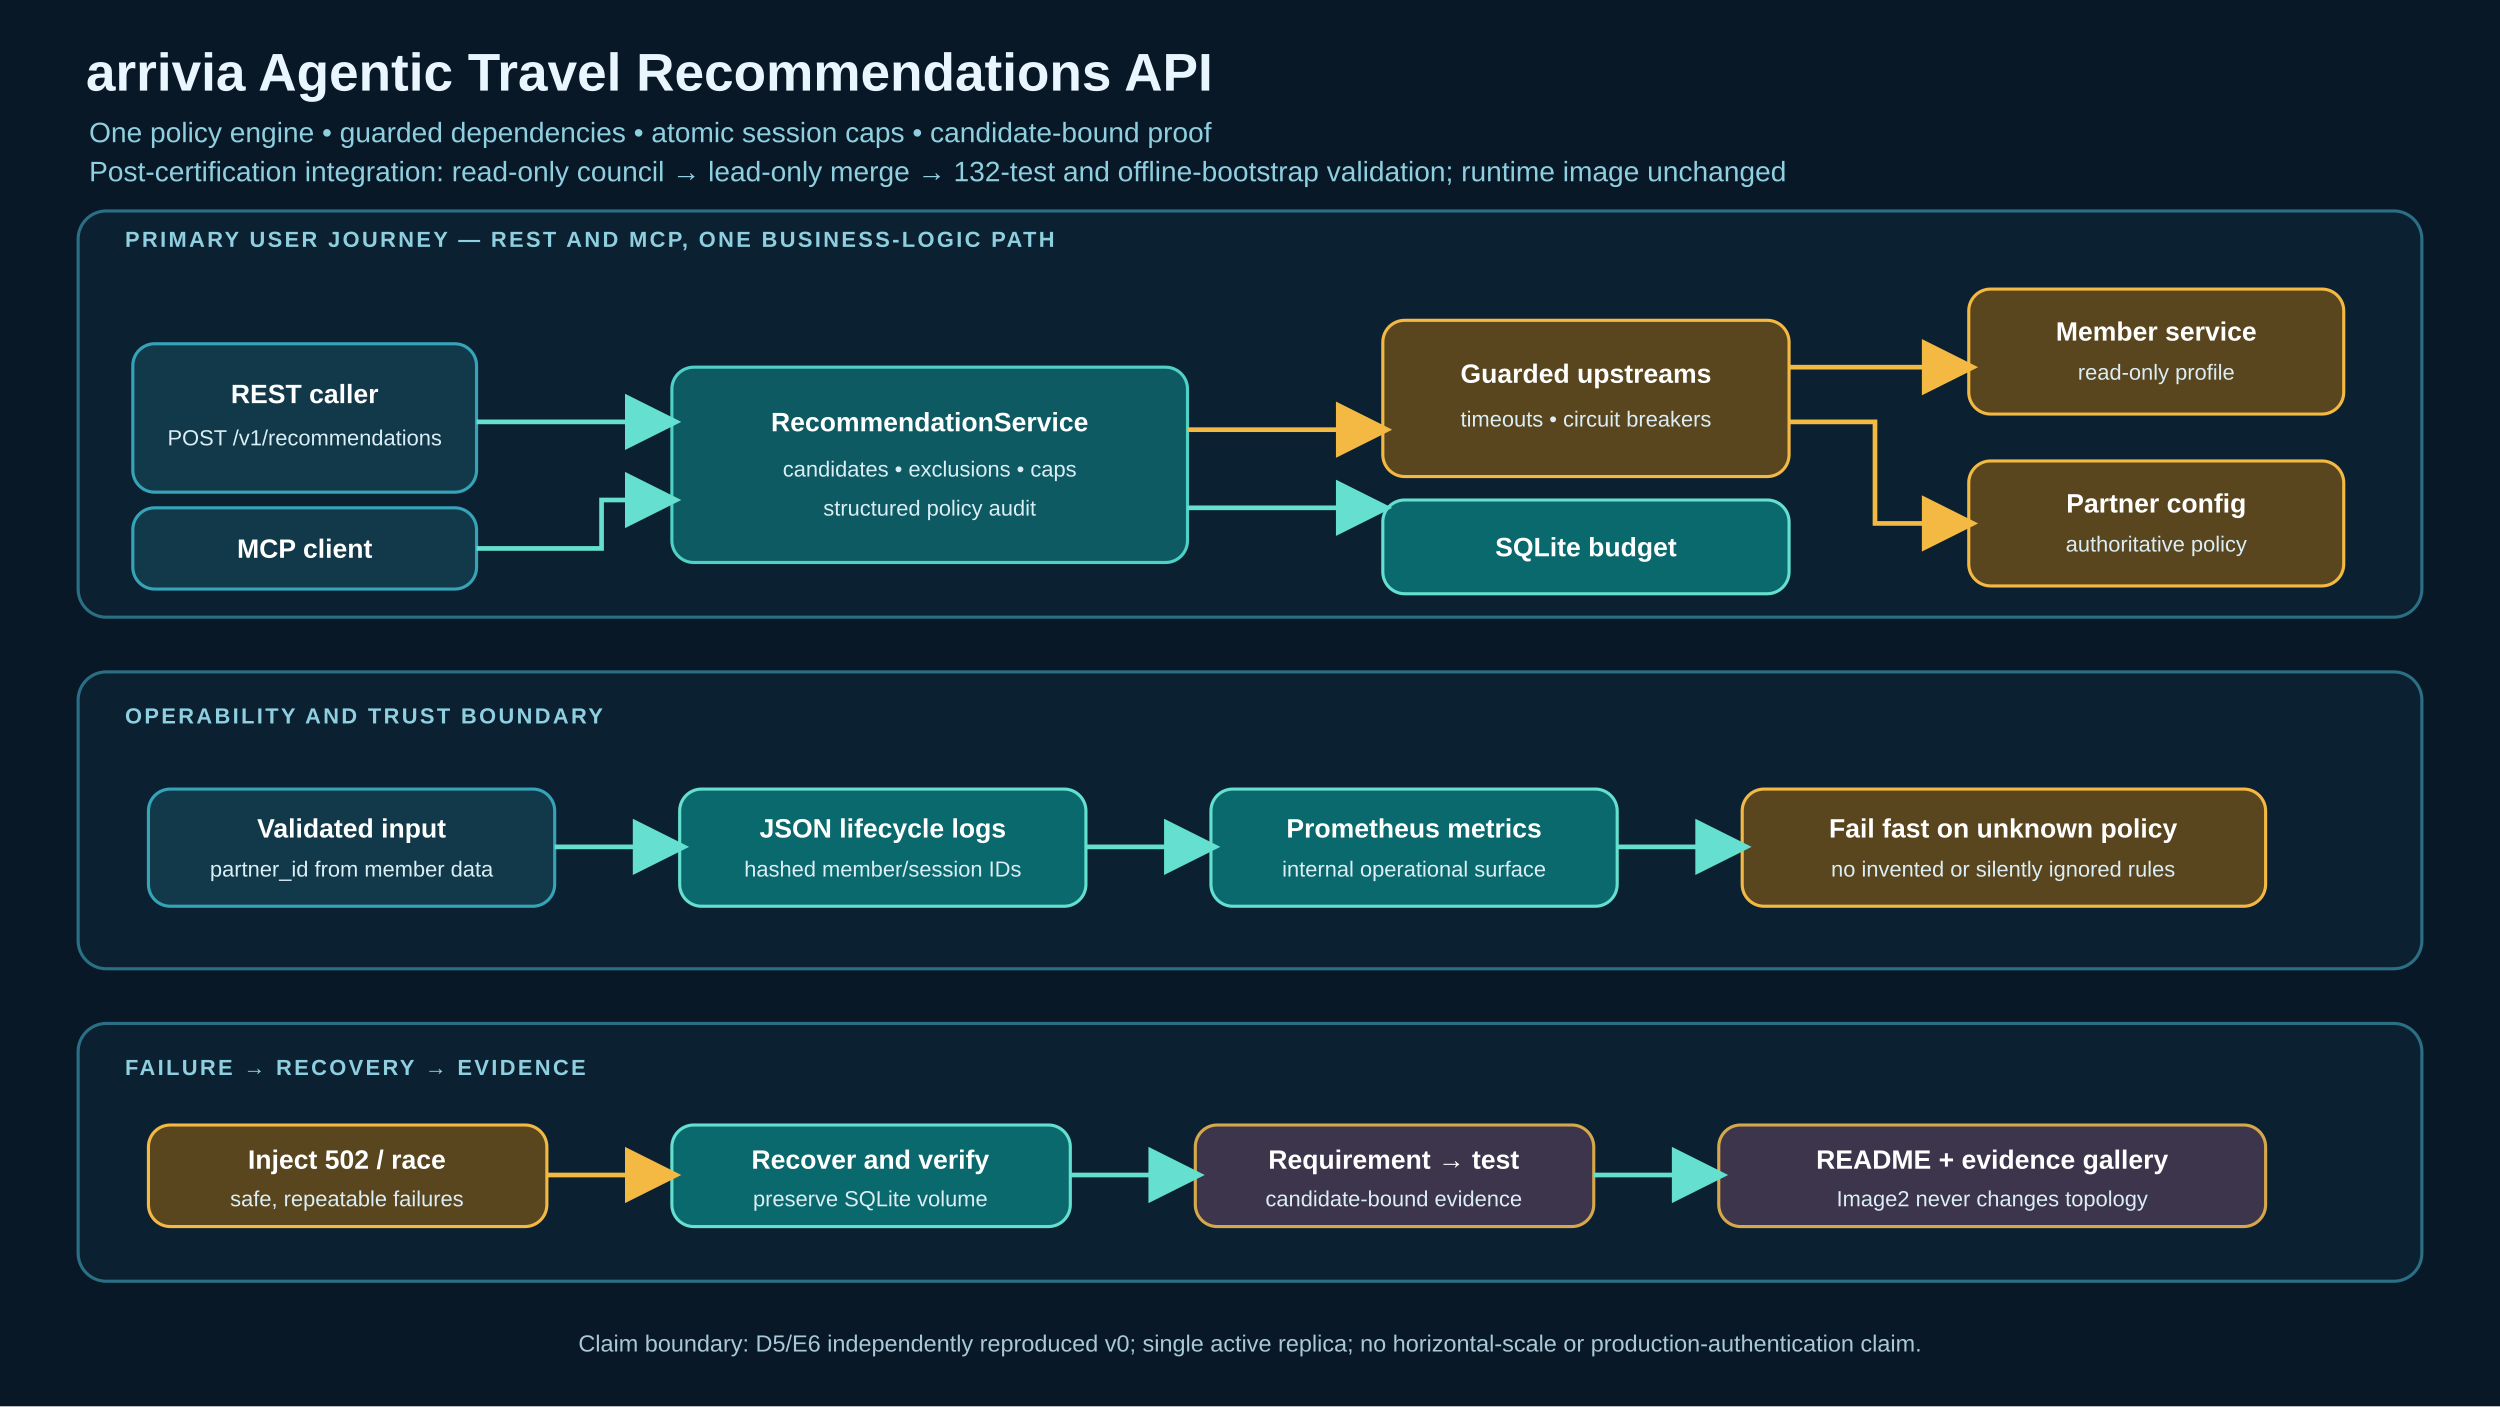
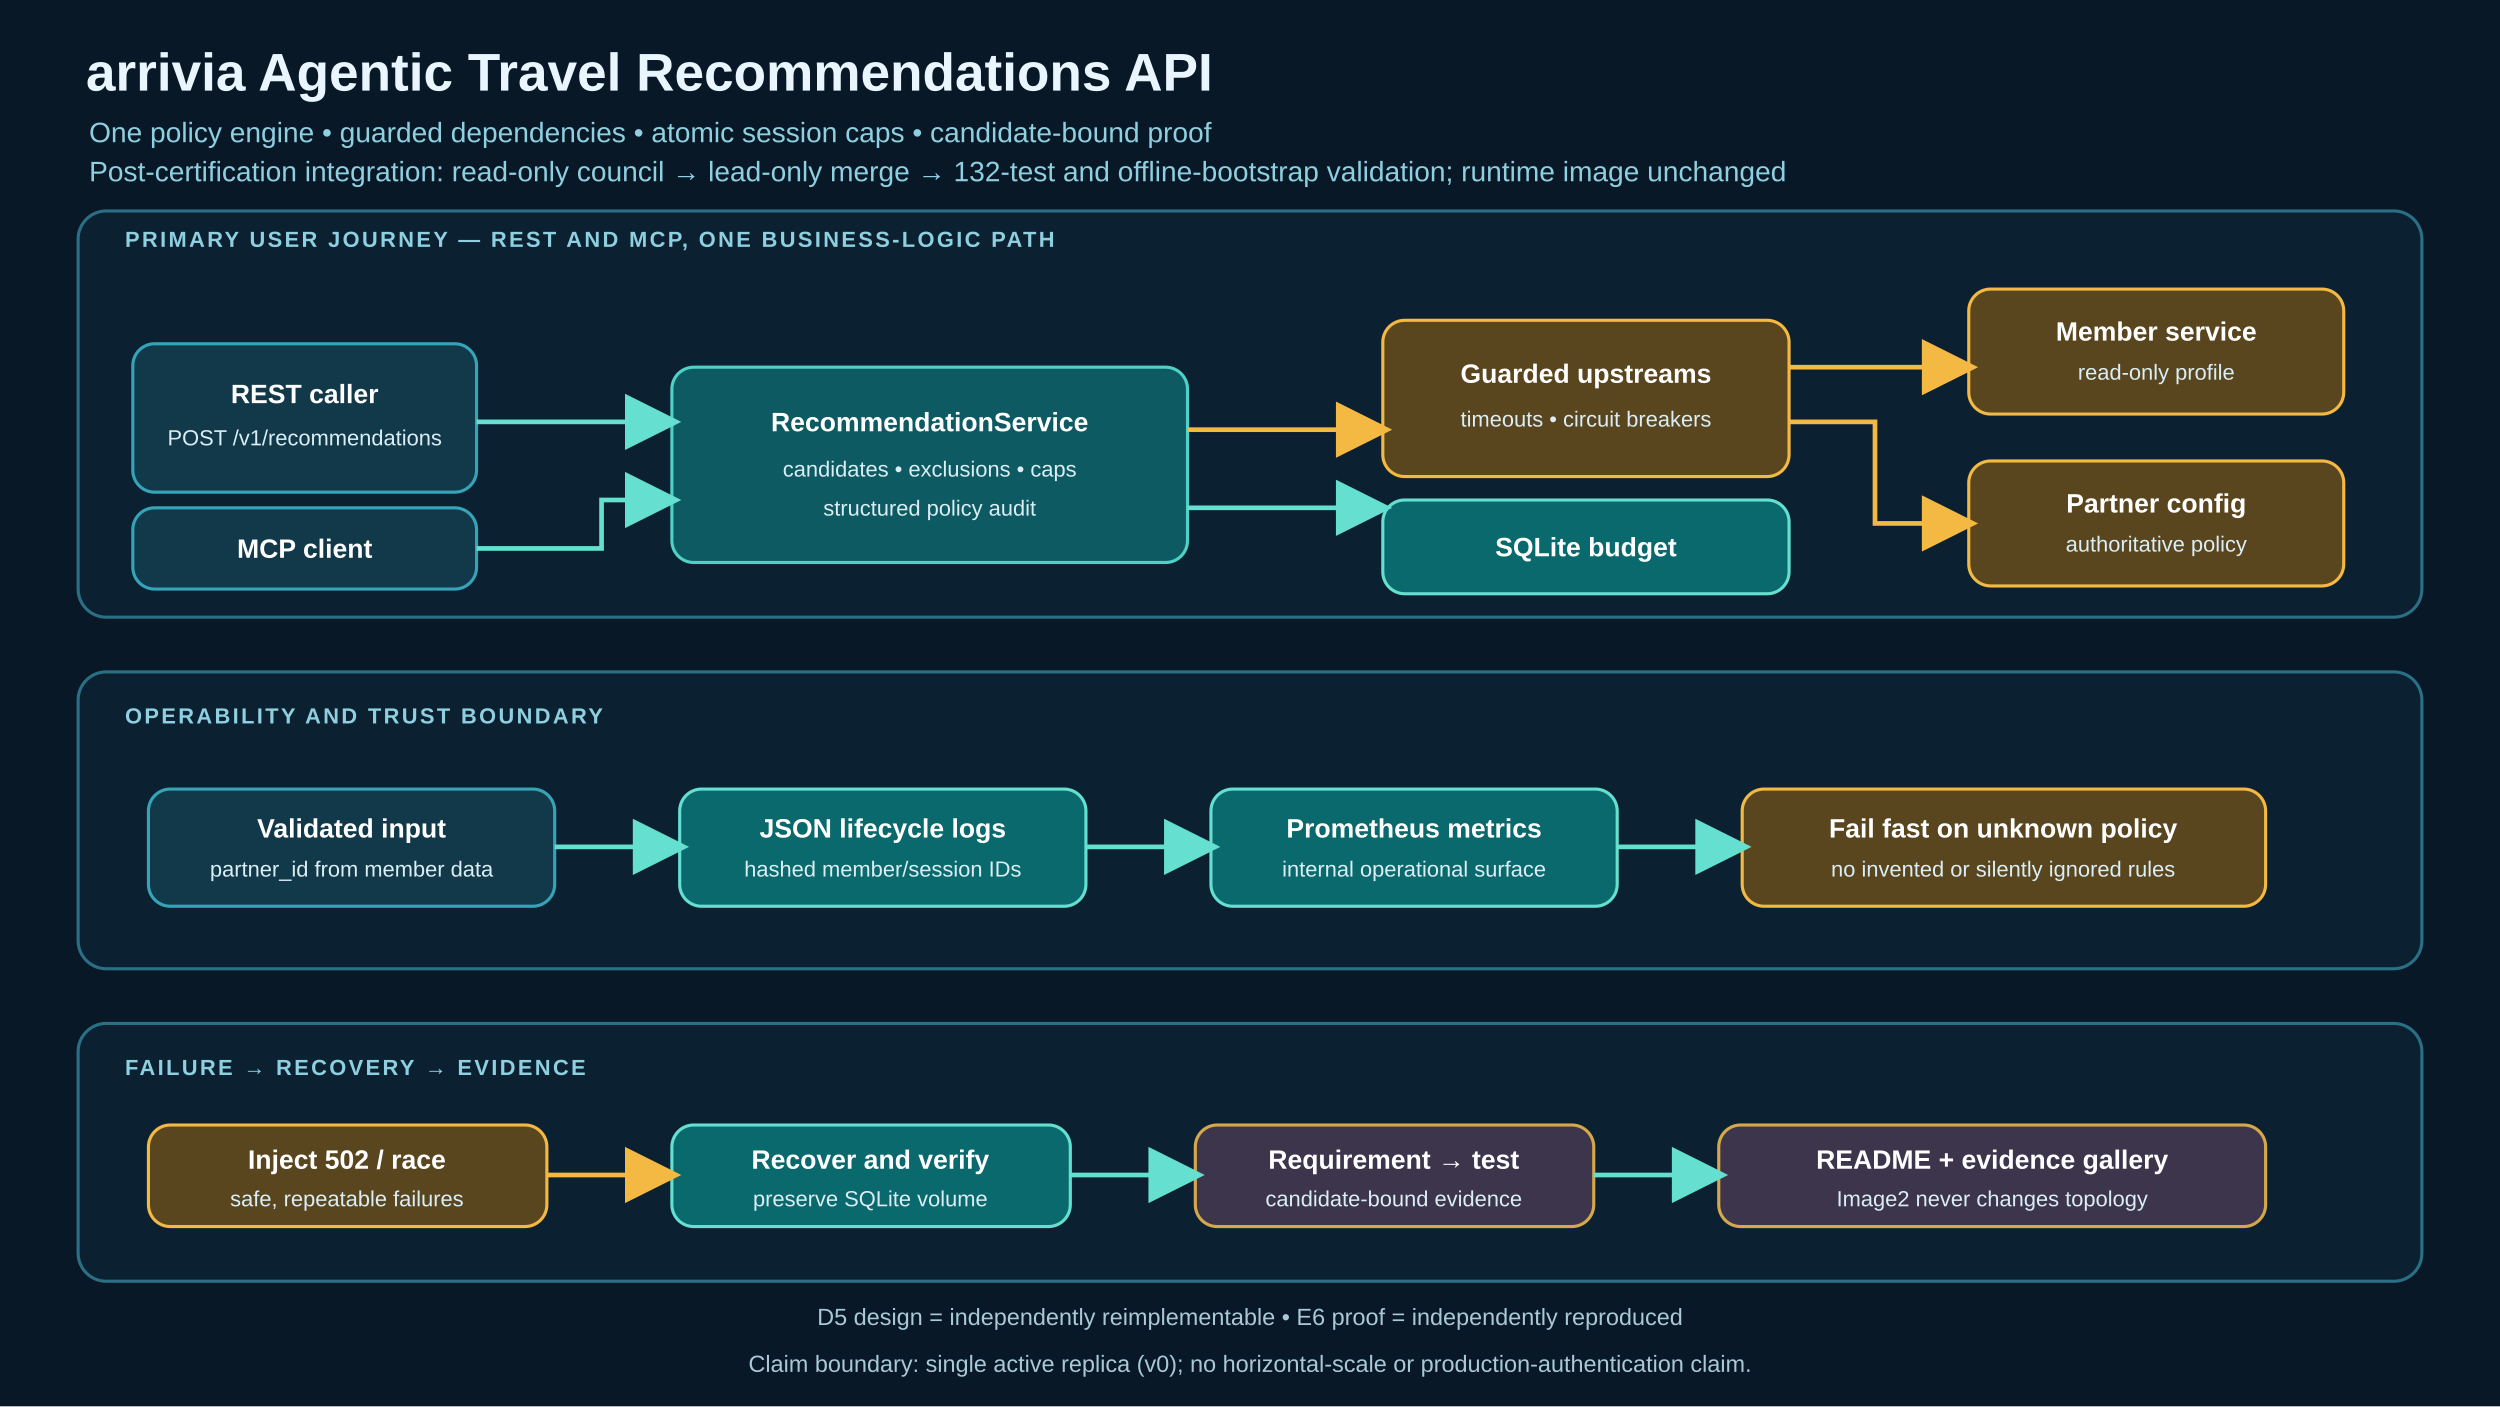
<svg xmlns="http://www.w3.org/2000/svg" width="1600" height="900" viewBox="0 0 1600 900" role="img" aria-labelledby="title desc">
  <defs>
    <marker id="arrow" markerWidth="12" markerHeight="12" refX="10" refY="6" orient="auto">
      <path d="M0,0 L12,6 L0,12 z" fill="#65e0d0" />
    </marker>
    <marker id="amberArrow" markerWidth="12" markerHeight="12" refX="10" refY="6" orient="auto">
      <path d="M0,0 L12,6 L0,12 z" fill="#f3b943" />
    </marker>
    <style>
      .title{font:700 34px Arial,sans-serif;fill:#eaf6ff}.sub{font:18px Arial,sans-serif;fill:#8ecfe0}.band{fill:#0b2030;stroke:#2a6f83;stroke-width:2}.label{font:700 14px Arial,sans-serif;letter-spacing:1.5px;fill:#8ecfe0}.node{fill:#12394a;stroke:#36a4b8;stroke-width:2}.core{fill:#0e5a62;stroke:#4fd1c5;stroke-width:2}.state{fill:#0a696d;stroke:#65e0d0;stroke-width:2}.risk{fill:#59461e;stroke:#f3b943;stroke-width:2}.proof{fill:#3d354b;stroke:#d5a84b;stroke-width:2}.n1{font:700 17px Arial,sans-serif;fill:#fff;text-anchor:middle}.n2{font:14px Arial,sans-serif;fill:#dbeef5;text-anchor:middle}.foot{font:15px Arial,sans-serif;fill:#a9c9d6;text-anchor:middle}.line{fill:none;stroke:#65e0d0;stroke-width:3;marker-end:url(#arrow)}.amber{fill:none;stroke:#f3b943;stroke-width:3;marker-end:url(#amberArrow)}
    </style>
  </defs>
  <rect width="1600" height="900" fill="#081827" />
  <text x="55" y="58" class="title">arrivia Agentic Travel Recommendations API</text>
  <text x="57" y="91" class="sub">One policy engine • guarded dependencies • atomic session caps • candidate-bound proof</text>
  <text x="57" y="116" class="sub">Post-certification integration: read-only council → lead-only merge → 132-test and offline-bootstrap validation; runtime image unchanged</text>
  <rect x="50" y="135" width="1500" height="260" rx="18" class="band" />
  <text x="80" y="158" class="label">PRIMARY USER JOURNEY — REST AND MCP, ONE BUSINESS-LOGIC PATH</text>
  <rect x="85" y="220" width="220" height="95" rx="14" class="node" />
  <text x="195" y="258" class="n1">REST caller</text>
  <text x="195" y="285" class="n2">POST /v1/recommendations</text>
  <rect x="85" y="325" width="220" height="52" rx="14" class="node" />
  <text x="195" y="357" class="n1">MCP client</text>
  <rect x="430" y="235" width="330" height="125" rx="14" class="core" />
  <text x="595" y="276" class="n1">RecommendationService</text>
  <text x="595" y="305" class="n2">candidates • exclusions • caps</text>
  <text x="595" y="330" class="n2">structured policy audit</text>
  <rect x="885" y="205" width="260" height="100" rx="14" class="risk" />
  <text x="1015" y="245" class="n1">Guarded upstreams</text>
  <text x="1015" y="273" class="n2">timeouts • circuit breakers</text>
  <rect x="885" y="320" width="260" height="60" rx="14" class="state" />
  <text x="1015" y="356" class="n1">SQLite budget</text>
  <rect x="1260" y="185" width="240" height="80" rx="14" class="risk" />
  <text x="1380" y="218" class="n1">Member service</text>
  <text x="1380" y="243" class="n2">read-only profile</text>
  <rect x="1260" y="295" width="240" height="80" rx="14" class="risk" />
  <text x="1380" y="328" class="n1">Partner config</text>
  <text x="1380" y="353" class="n2">authoritative policy</text>
  <path d="M305 270 H430" class="line" />
  <path d="M305 351 H385 V320 H430" class="line" />
  <path d="M760 275 H885" class="amber" />
  <path d="M760 325 H885" class="line" />
  <path d="M1145 235 H1260" class="amber" />
  <path d="M1145 270 H1200 V335 H1260" class="amber" />
  <rect x="50" y="430" width="1500" height="190" rx="18" class="band" />
  <text x="80" y="463" class="label">OPERABILITY AND TRUST BOUNDARY</text>
  <rect x="95" y="505" width="260" height="75" rx="14" class="node" />
  <text x="225" y="536" class="n1">Validated input</text>
  <text x="225" y="561" class="n2">partner_id from member data</text>
  <rect x="435" y="505" width="260" height="75" rx="14" class="state" />
  <text x="565" y="536" class="n1">JSON lifecycle logs</text>
  <text x="565" y="561" class="n2">hashed member/session IDs</text>
  <rect x="775" y="505" width="260" height="75" rx="14" class="state" />
  <text x="905" y="536" class="n1">Prometheus metrics</text>
  <text x="905" y="561" class="n2">internal operational surface</text>
  <rect x="1115" y="505" width="335" height="75" rx="14" class="risk" />
  <text x="1282" y="536" class="n1">Fail fast on unknown policy</text>
  <text x="1282" y="561" class="n2">no invented or silently ignored rules</text>
  <path d="M355 542 H435" class="line" />
  <path d="M695 542 H775" class="line" />
  <path d="M1035 542 H1115" class="line" />
  <rect x="50" y="655" width="1500" height="165" rx="18" class="band" />
  <text x="80" y="688" class="label">FAILURE → RECOVERY → EVIDENCE</text>
  <rect x="95" y="720" width="255" height="65" rx="14" class="risk" />
  <text x="222" y="748" class="n1">Inject 502 / race</text>
  <text x="222" y="772" class="n2">safe, repeatable failures</text>
  <rect x="430" y="720" width="255" height="65" rx="14" class="state" />
  <text x="557" y="748" class="n1">Recover and verify</text>
  <text x="557" y="772" class="n2">preserve SQLite volume</text>
  <rect x="765" y="720" width="255" height="65" rx="14" class="proof" />
  <text x="892" y="748" class="n1">Requirement → test</text>
  <text x="892" y="772" class="n2">candidate-bound evidence</text>
  <rect x="1100" y="720" width="350" height="65" rx="14" class="proof" />
  <text x="1275" y="748" class="n1">README + evidence gallery</text>
  <text x="1275" y="772" class="n2">Image2 never changes topology</text>
  <path d="M350 752 H430" class="amber" />
  <path d="M685 752 H765" class="line" />
  <path d="M1020 752 H1100" class="line" />
-   <text x="800" y="865" class="foot">Claim boundary: D5/E6 independently reproduced v0; single active replica; no horizontal-scale or production-authentication claim.</text>
+   <text x="800" y="848" class="foot">D5 design = independently reimplementable  •  E6 proof = independently reproduced</text>
+   <text x="800" y="878" class="foot">Claim boundary: single active replica (v0); no horizontal-scale or production-authentication claim.</text>
</svg>
